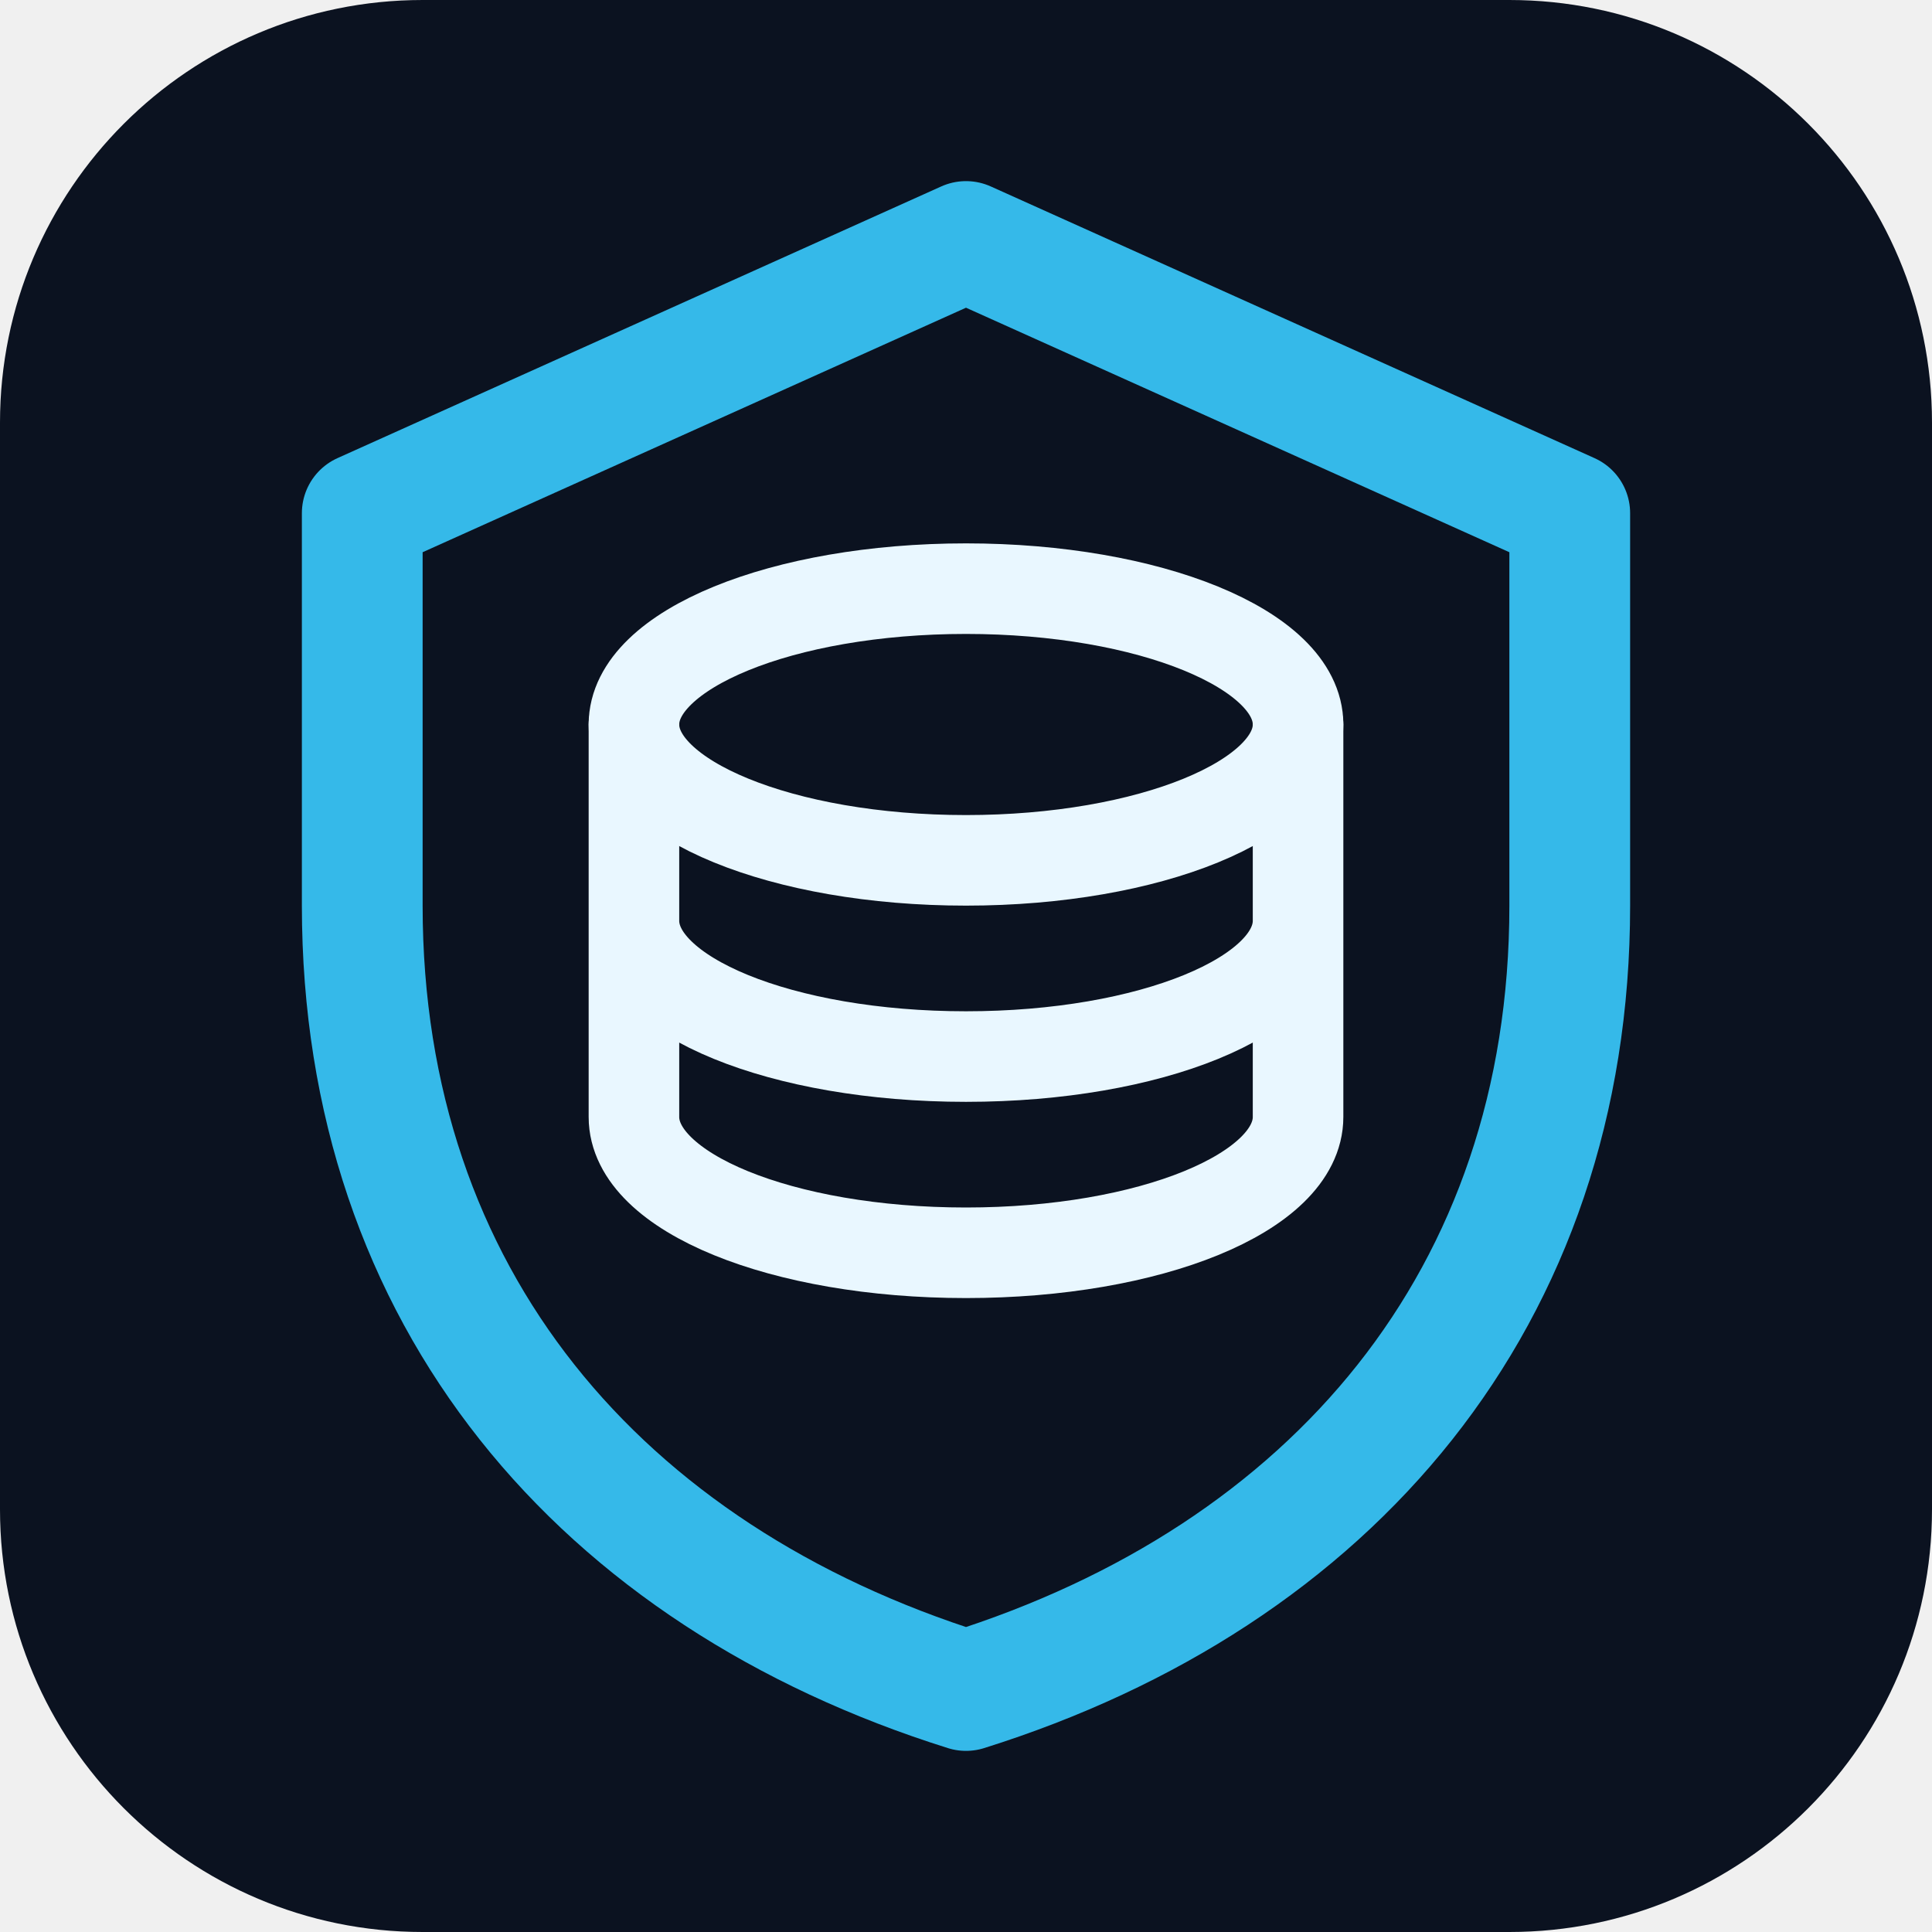
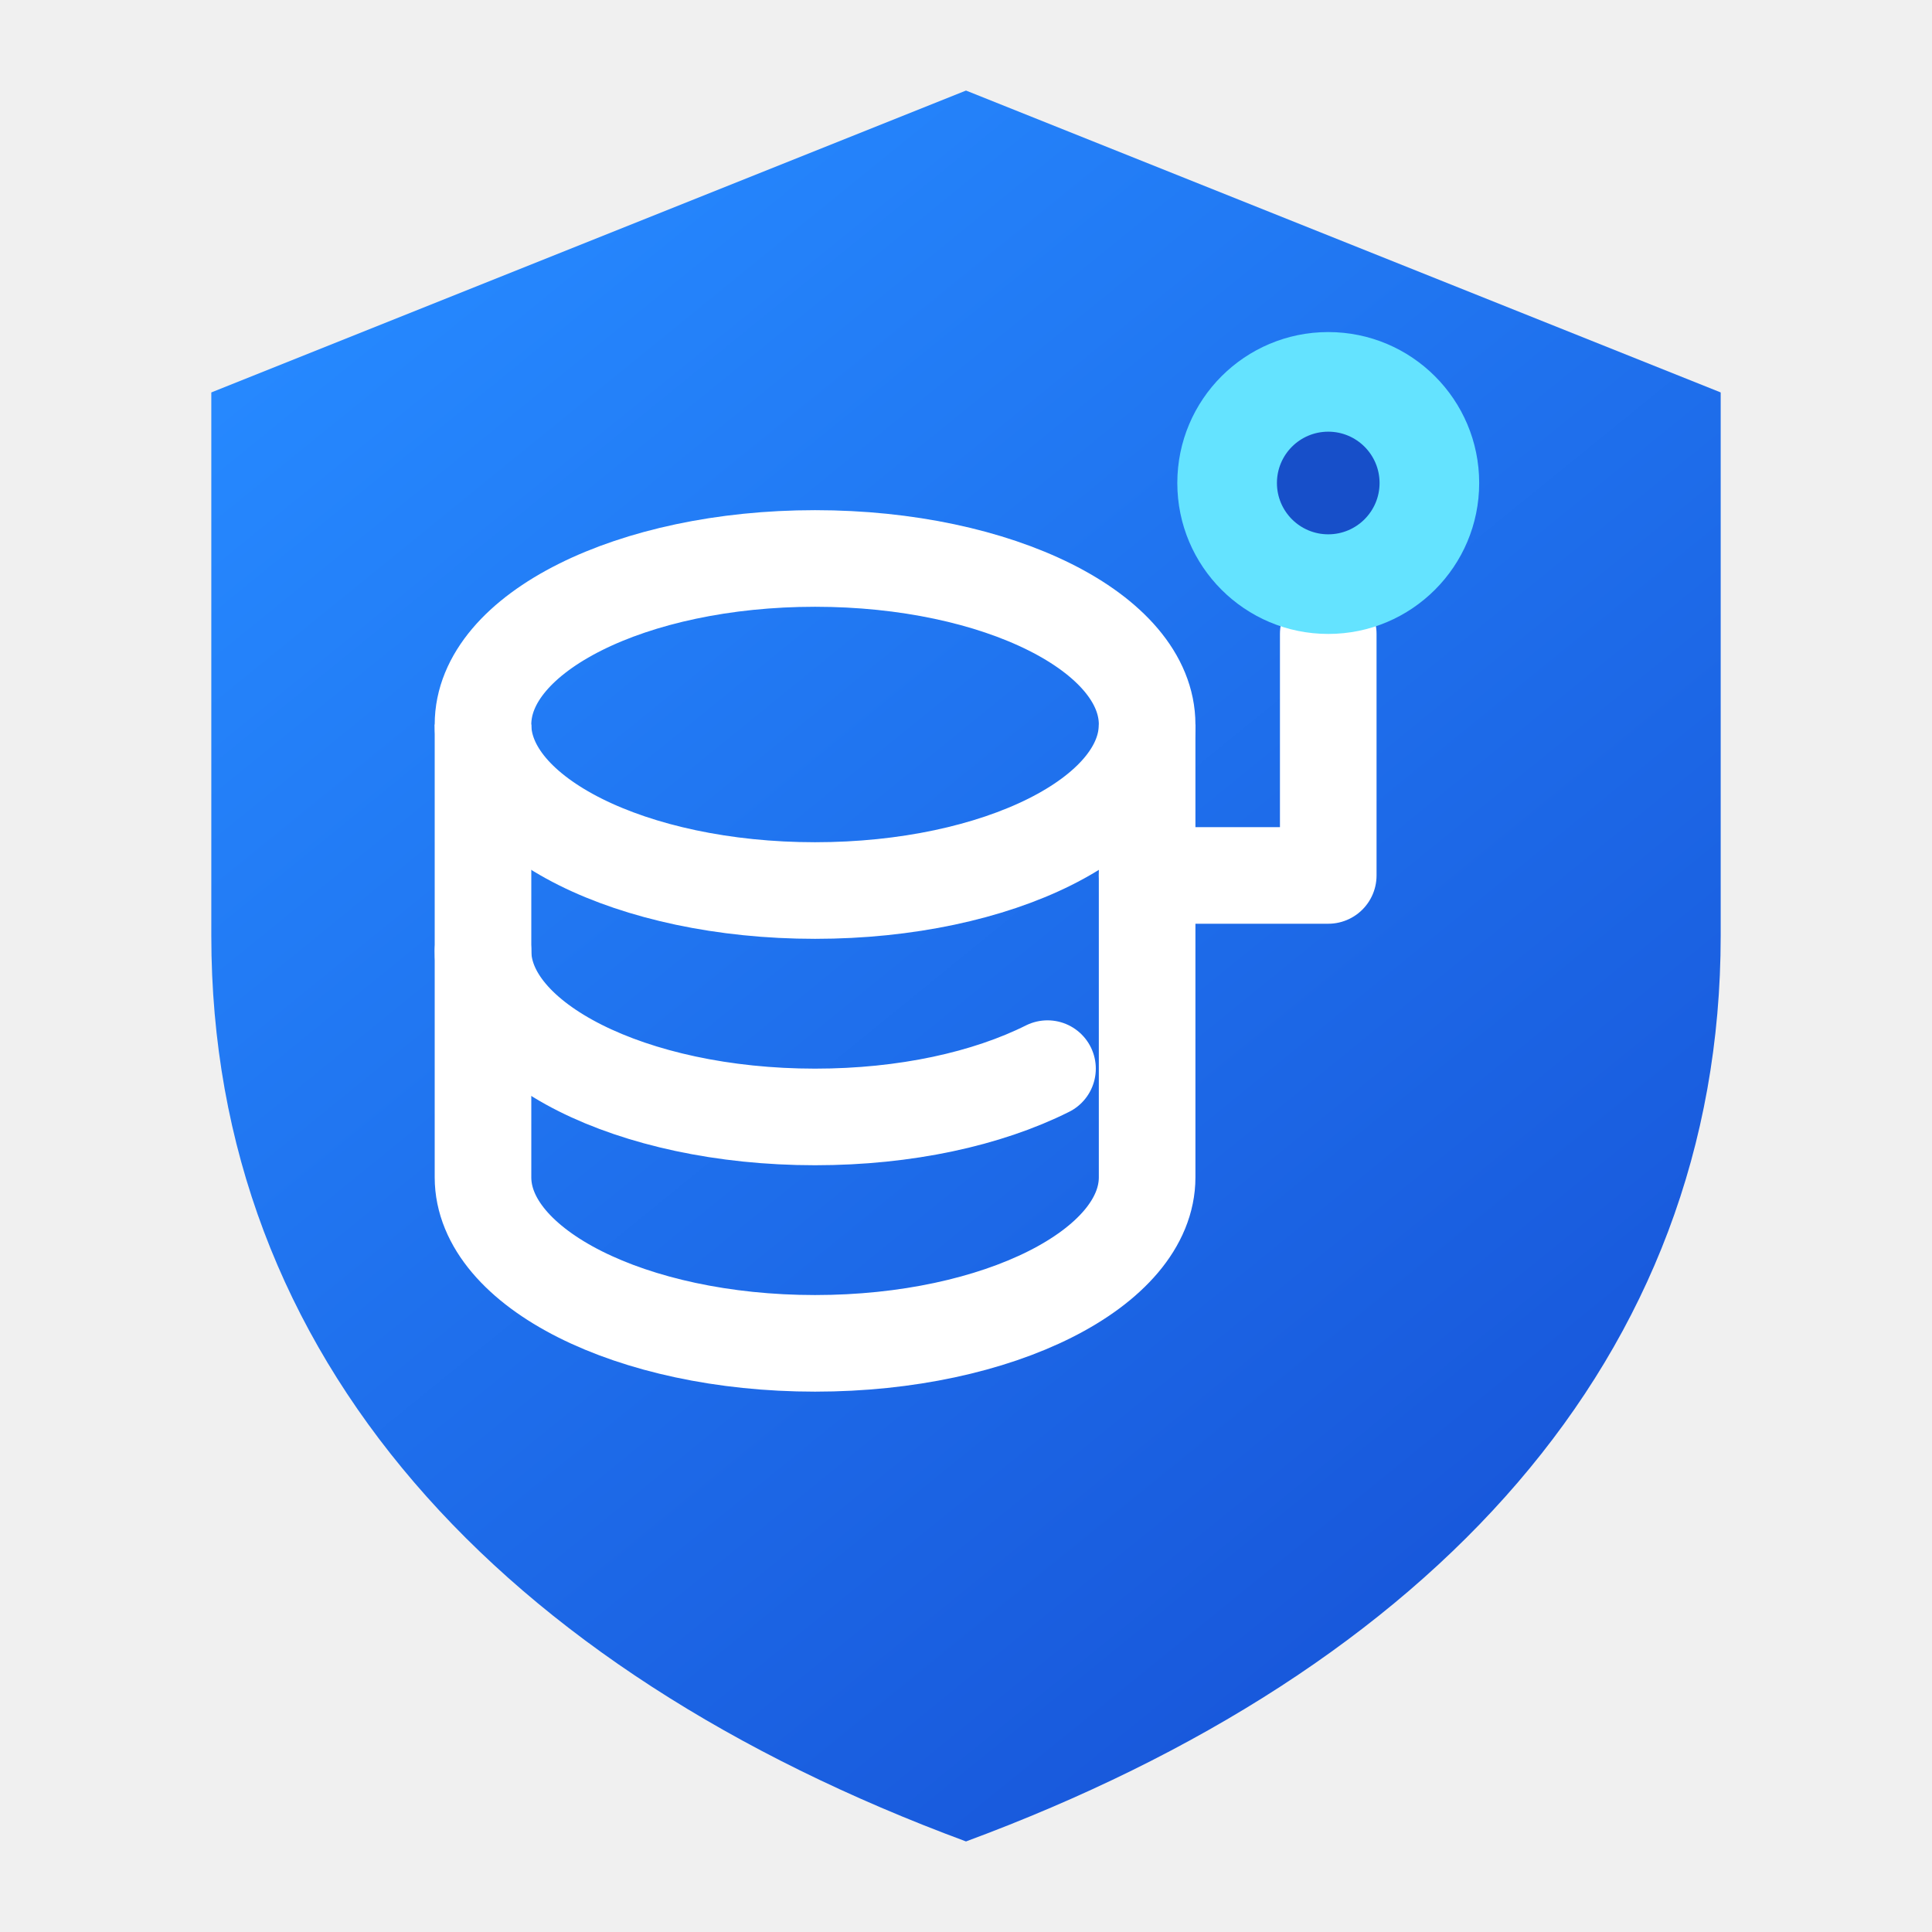
<svg xmlns="http://www.w3.org/2000/svg" viewBox="0 0 64 64" role="img" aria-labelledby="title desc">
-   <rect width="64" height="64" rx="14" fill="#0b1220" />
-   <path d="M32 8 52 17v13c0 13-7.9 22.2-20 26C19.9 52.2 12 43 12 30V17L32 8Z" fill="none" stroke="#35b9e9" stroke-width="4" stroke-linejoin="round" />
-   <ellipse cx="32" cy="24" rx="11" ry="4.5" fill="none" stroke="#e9f7ff" stroke-width="3" />
-   <path d="M21 24v13c0 2.5 4.9 4.5 11 4.5s11-2 11-4.5V24M21 30.5c0 2.5 4.9 4.5 11 4.5s11-2 11-4.5" fill="none" stroke="#e9f7ff" stroke-width="3" stroke-linecap="round" />
+   <defs>
+     <linearGradient id="shield" x1="12" y1="8" x2="51" y2="56" gradientUnits="userSpaceOnUse">
+       <stop stop-color="#2689ff" />
+       <stop offset="1" stop-color="#1754d8" />
+     </linearGradient>
+   </defs>
+   <path d="M32 3 57 13v18c0 14-9.6 24.3-25 30C16.6 55.3 7 45 7 31V13L32 3Z" fill="url(#shield)" />
+   <path d="M16 24v15c0 3 4.9 5.5 11 5.5S38 42 38 39V24" fill="none" stroke="#fff" stroke-width="3.2" stroke-linejoin="round" />
+   <ellipse cx="27" cy="24" rx="11" ry="5.5" fill="none" stroke="#fff" stroke-width="3.2" />
+   <path d="M16 31.5c0 3 4.9 5.5 11 5.5 3 0 5.7-.6 7.7-1.6M38 29h6V21" fill="none" stroke="#fff" stroke-width="3.2" stroke-linecap="round" stroke-linejoin="round" />
+   <circle cx="44" cy="16" r="5" fill="#64e3ff" />
+   <circle cx="44" cy="16" r="1.7" fill="#174fc9" />
</svg>
